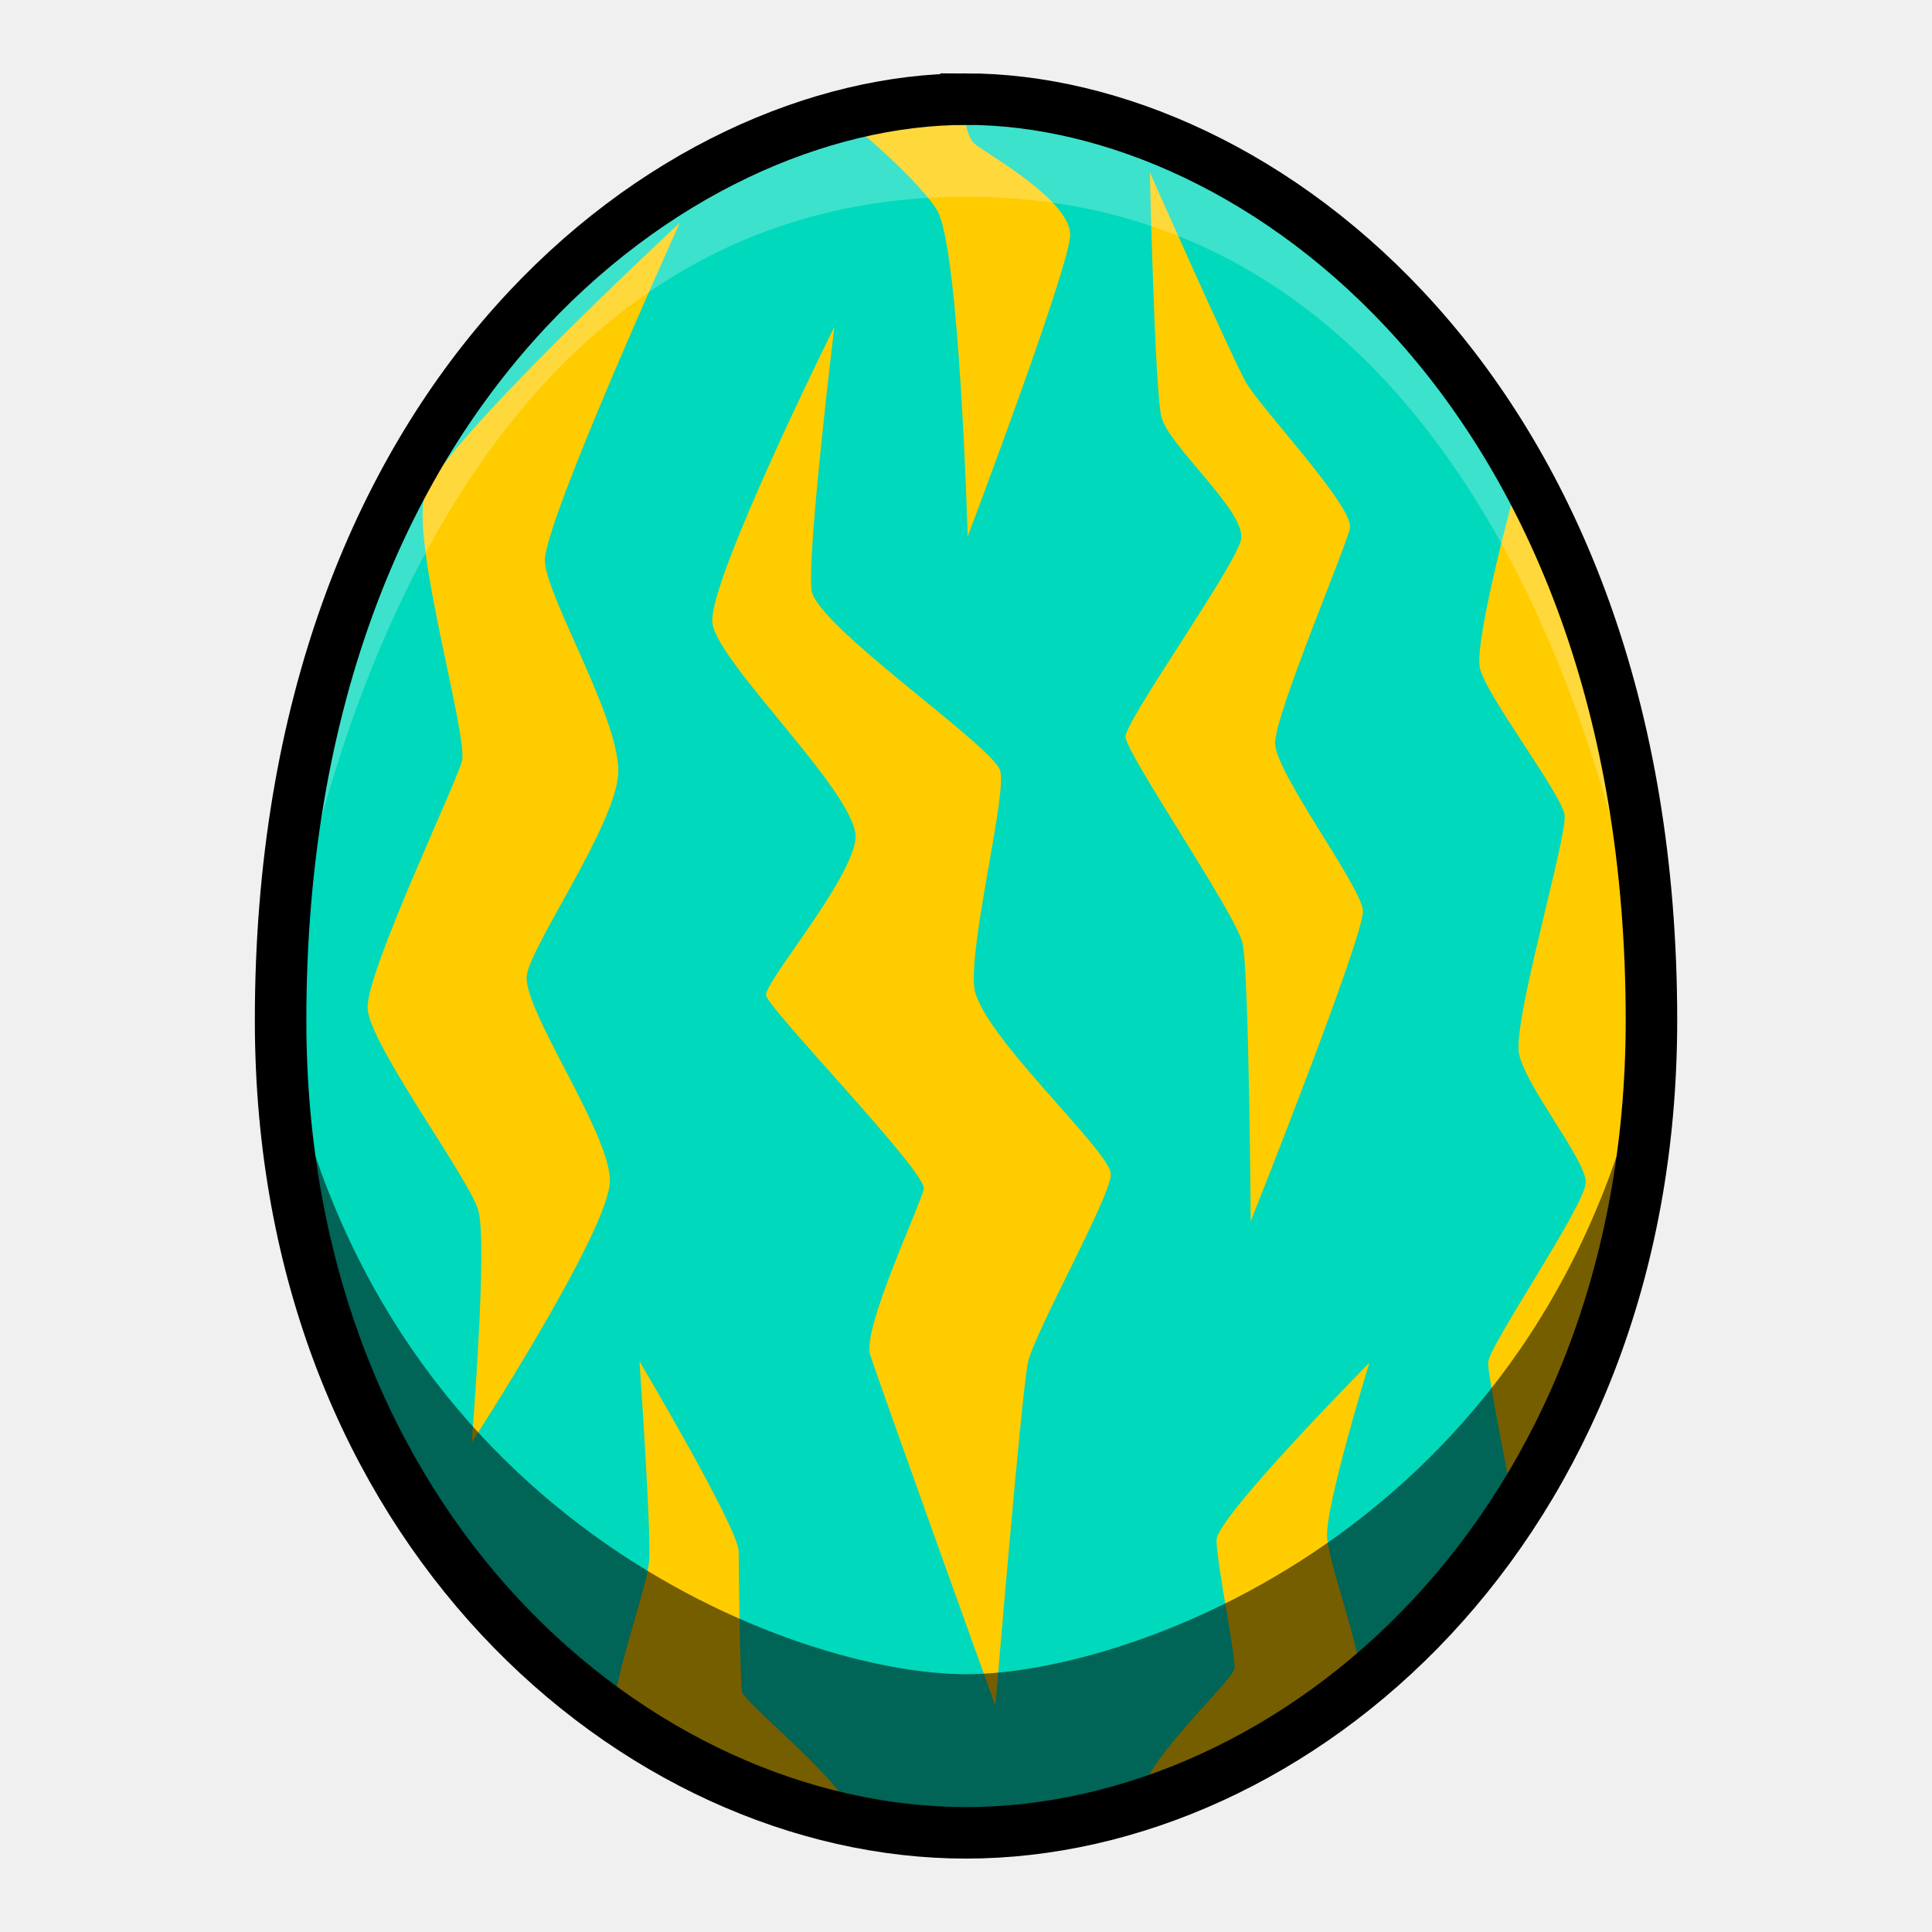
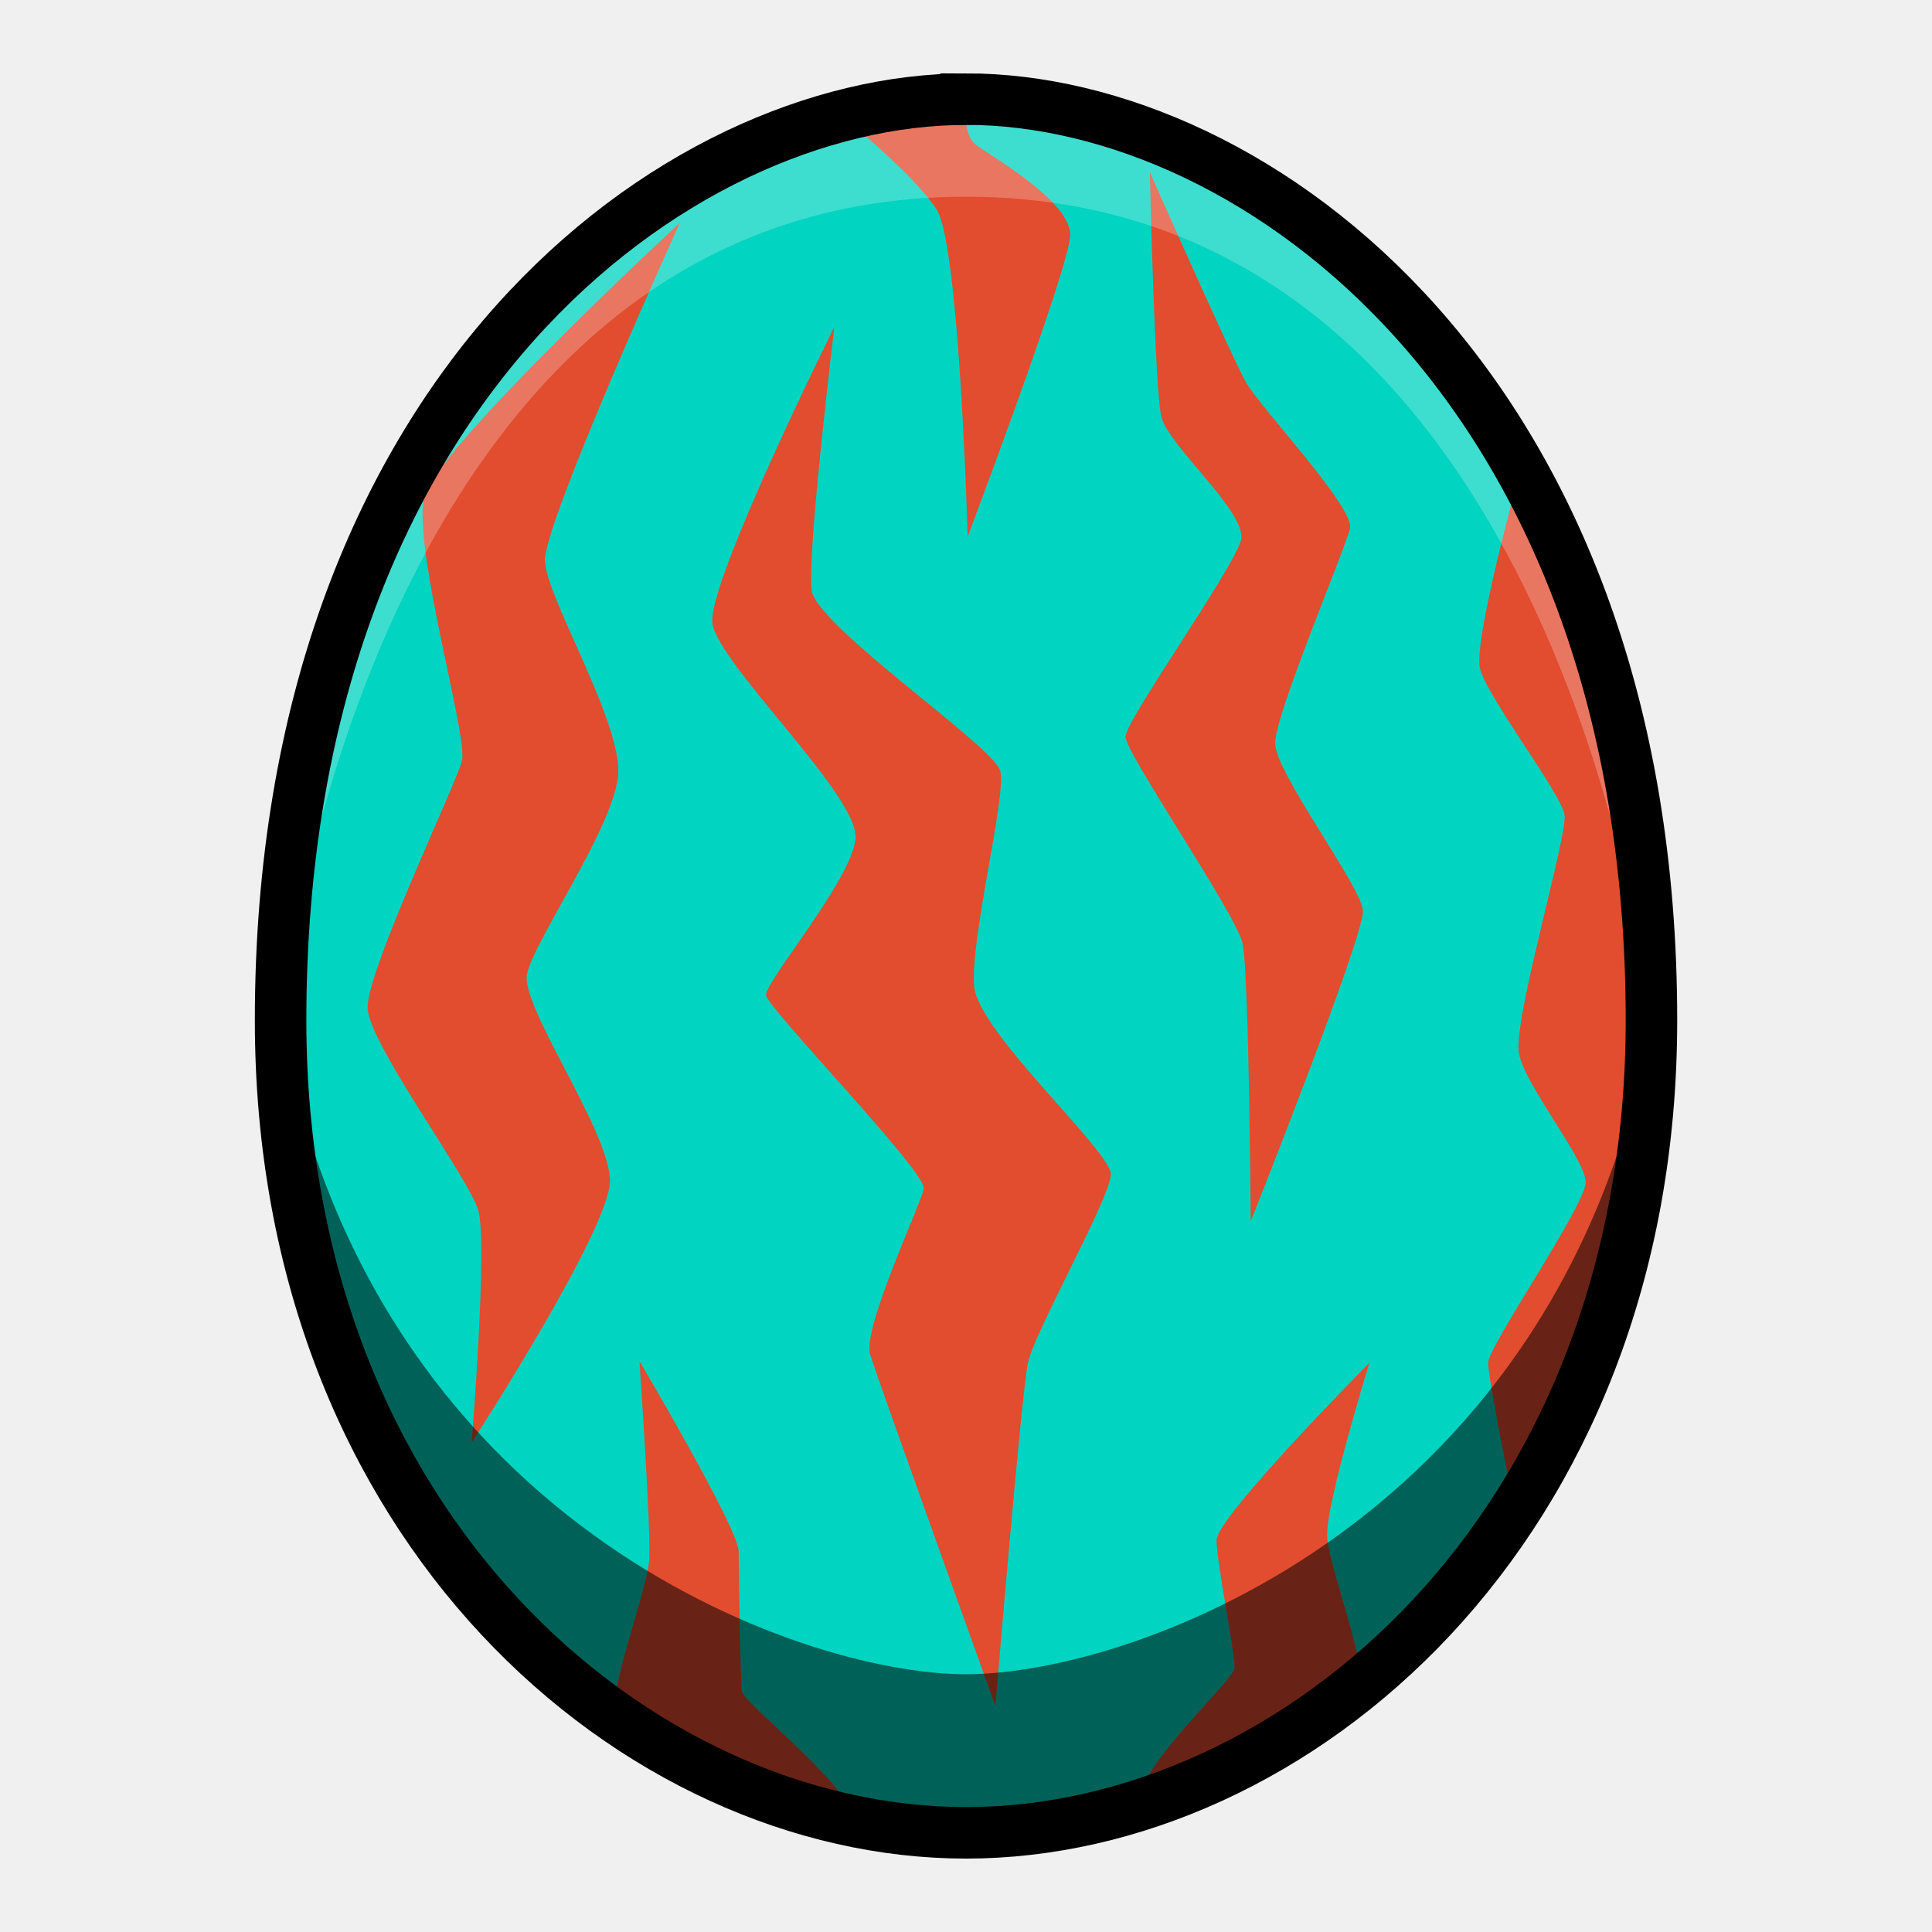
<svg xmlns="http://www.w3.org/2000/svg" viewBox="0 0 39.687 39.687">
-   <path d="M19.844 2.037c-5.953 0-14.08 5.976-14.08 18.922 0 10.441 7.34 16.691 14.08 16.691s14.08-6.25 14.08-16.691c0-12.946-8.127-18.923-14.08-18.923z" fill="#00d9bb" />
-   <path d="m19.843 2.036-2.605.3s1.537 1.237 2.005 1.972c.468.735.635 6.714.635 6.714s2.072-5.479 2.105-6.18c.033-.701-1.637-1.637-1.938-1.87-.3-.234-.202-.936-.202-.936zM23.62 3.54s.1 4.41.234 5.011c.134.602 1.771 1.972 1.638 2.54-.134.568-2.372 3.708-2.372 4.042 0 .334 2.271 3.642 2.405 4.243.133.601.167 5.712.167 5.712s2.339-5.88 2.305-6.38c-.033-.502-1.804-2.84-1.804-3.442 0-.6 1.437-3.975 1.537-4.41.1-.434-1.837-2.472-2.138-3.006-.3-.534-1.972-4.31-1.972-4.31zm-9.654 1.036s-4.978 4.61-5.245 5.612c-.267 1.003.902 4.945.768 5.446-.134.501-1.971 4.343-1.938 5.078.034.735 2.071 3.475 2.272 4.143.2.668-.134 4.777-.134 4.777s2.84-4.376 2.84-5.379c0-1.002-1.837-3.575-1.704-4.243.134-.668 1.771-3.006 1.871-4.075.1-1.07-1.47-3.642-1.503-4.41-.033-.769 2.773-6.95 2.773-6.95zm3.173 2.138s-2.605 5.245-2.505 6.08c.1.836 3.04 3.575 2.94 4.443-.1.869-1.871 2.94-1.838 3.208.034.267 3.308 3.641 3.24 3.975-.066.335-1.269 2.873-1.101 3.408.167.534 2.572 7.216 2.572 7.216s.534-6.414.668-7.049c.134-.635 1.704-3.408 1.704-3.875 0-.468-2.706-2.907-2.806-3.842-.1-.936.668-3.943.534-4.443-.133-.502-3.775-2.974-3.875-3.709-.1-.735.467-5.412.467-5.412zM31.17 9.887s-.902 3.274-.769 3.842c.134.568 1.67 2.572 1.738 3.007.066.434-1.07 4.242-.935 4.91.133.669 1.37 2.172 1.37 2.64 0 .467-2.005 3.374-2.005 3.708 0 .334.534 2.973.534 2.973s2.867-3.914 2.82-10.008c-.047-6.095-2.753-11.072-2.753-11.072zM13.136 27.962s.24 3.442.2 4.076c-.033.548-.668 2.226-.734 3.074 1.536 1.704 4.944 2.171 4.944 2.171-.368-.835-2.272-2.306-2.305-2.54-.034-.233-.067-2.404-.067-2.872 0-.468-2.038-3.909-2.038-3.909zm14.994.032s-3.14 3.174-3.14 3.641c0 .468.4 2.406.367 2.64-.034.234-1.503 1.57-1.87 2.406 0 0 2.973-.335 4.51-2.038-.067-.848-.703-2.526-.736-3.074-.039-.635.869-3.575.869-3.575z" fill="#fc0" />
+   <path d="M19.844 2.037c-5.953 0-14.08 5.976-14.08 18.922 0 10.441 7.34 16.691 14.08 16.691s14.08-6.25 14.08-16.691c0-12.946-8.127-18.923-14.08-18.923z" fill="#01d4c0" />
+   <path d="m19.843 2.036-2.605.3s1.537 1.237 2.005 1.972c.468.735.635 6.714.635 6.714s2.072-5.479 2.105-6.18c.033-.701-1.637-1.637-1.938-1.87-.3-.234-.202-.936-.202-.936zM23.62 3.54s.1 4.41.234 5.011c.134.602 1.771 1.972 1.638 2.54-.134.568-2.372 3.708-2.372 4.042 0 .334 2.271 3.642 2.405 4.243.133.601.167 5.712.167 5.712s2.339-5.88 2.305-6.38c-.033-.502-1.804-2.84-1.804-3.442 0-.6 1.437-3.975 1.537-4.41.1-.434-1.837-2.472-2.138-3.006-.3-.534-1.972-4.31-1.972-4.31zm-9.654 1.036s-4.978 4.61-5.245 5.612c-.267 1.003.902 4.945.768 5.446-.134.501-1.971 4.343-1.938 5.078.034.735 2.071 3.475 2.272 4.143.2.668-.134 4.777-.134 4.777s2.84-4.376 2.84-5.379c0-1.002-1.837-3.575-1.704-4.243.134-.668 1.771-3.006 1.871-4.075.1-1.07-1.47-3.642-1.503-4.41-.033-.769 2.773-6.95 2.773-6.95zm3.173 2.138s-2.605 5.245-2.505 6.08c.1.836 3.04 3.575 2.94 4.443-.1.869-1.871 2.94-1.838 3.208.034.267 3.308 3.641 3.24 3.975-.066.335-1.269 2.873-1.101 3.408.167.534 2.572 7.216 2.572 7.216s.534-6.414.668-7.049c.134-.635 1.704-3.408 1.704-3.875 0-.468-2.706-2.907-2.806-3.842-.1-.936.668-3.943.534-4.443-.133-.502-3.775-2.974-3.875-3.709-.1-.735.467-5.412.467-5.412zM31.17 9.887s-.902 3.274-.769 3.842c.134.568 1.67 2.572 1.738 3.007.066.434-1.07 4.242-.935 4.91.133.669 1.37 2.172 1.37 2.64 0 .467-2.005 3.374-2.005 3.708 0 .334.534 2.973.534 2.973s2.867-3.914 2.82-10.008c-.047-6.095-2.753-11.072-2.753-11.072zM13.136 27.962s.24 3.442.2 4.076c-.033.548-.668 2.226-.734 3.074 1.536 1.704 4.944 2.171 4.944 2.171-.368-.835-2.272-2.306-2.305-2.54-.034-.233-.067-2.404-.067-2.872 0-.468-2.038-3.909-2.038-3.909zm14.994.032s-3.14 3.174-3.14 3.641c0 .468.4 2.406.367 2.64-.034.234-1.503 1.57-1.87 2.406 0 0 2.973-.335 4.51-2.038-.067-.848-.703-2.526-.736-3.074-.039-.635.869-3.575.869-3.575z" fill="#e24c2f" />
  <path d="M19.844 2.037c-8.886 0-14.08 9.48-14.08 18.922 0 0 1.718-16.918 14.08-16.918s14.08 16.918 14.08 16.918c0-9.442-5.195-18.923-14.08-18.923z" opacity=".238" fill="#fff" />
  <path d="M5.764 20.959c.25 12.682 10.938 16.691 14.08 16.691 3.141 0 13.83-4.009 14.08-16.691-1.822 10.27-10.607 13.433-14.08 13.433-3.474 0-12.258-3.164-14.08-13.433z" opacity=".541" />
  <path d="M19.844 2.037c-5.953 0-14.08 5.976-14.08 18.922 0 10.441 7.34 16.691 14.08 16.691s14.08-6.25 14.08-16.691c0-12.946-8.127-18.923-14.08-18.923z" fill="none" stroke="#000" stroke-width="1.058" />
</svg>
